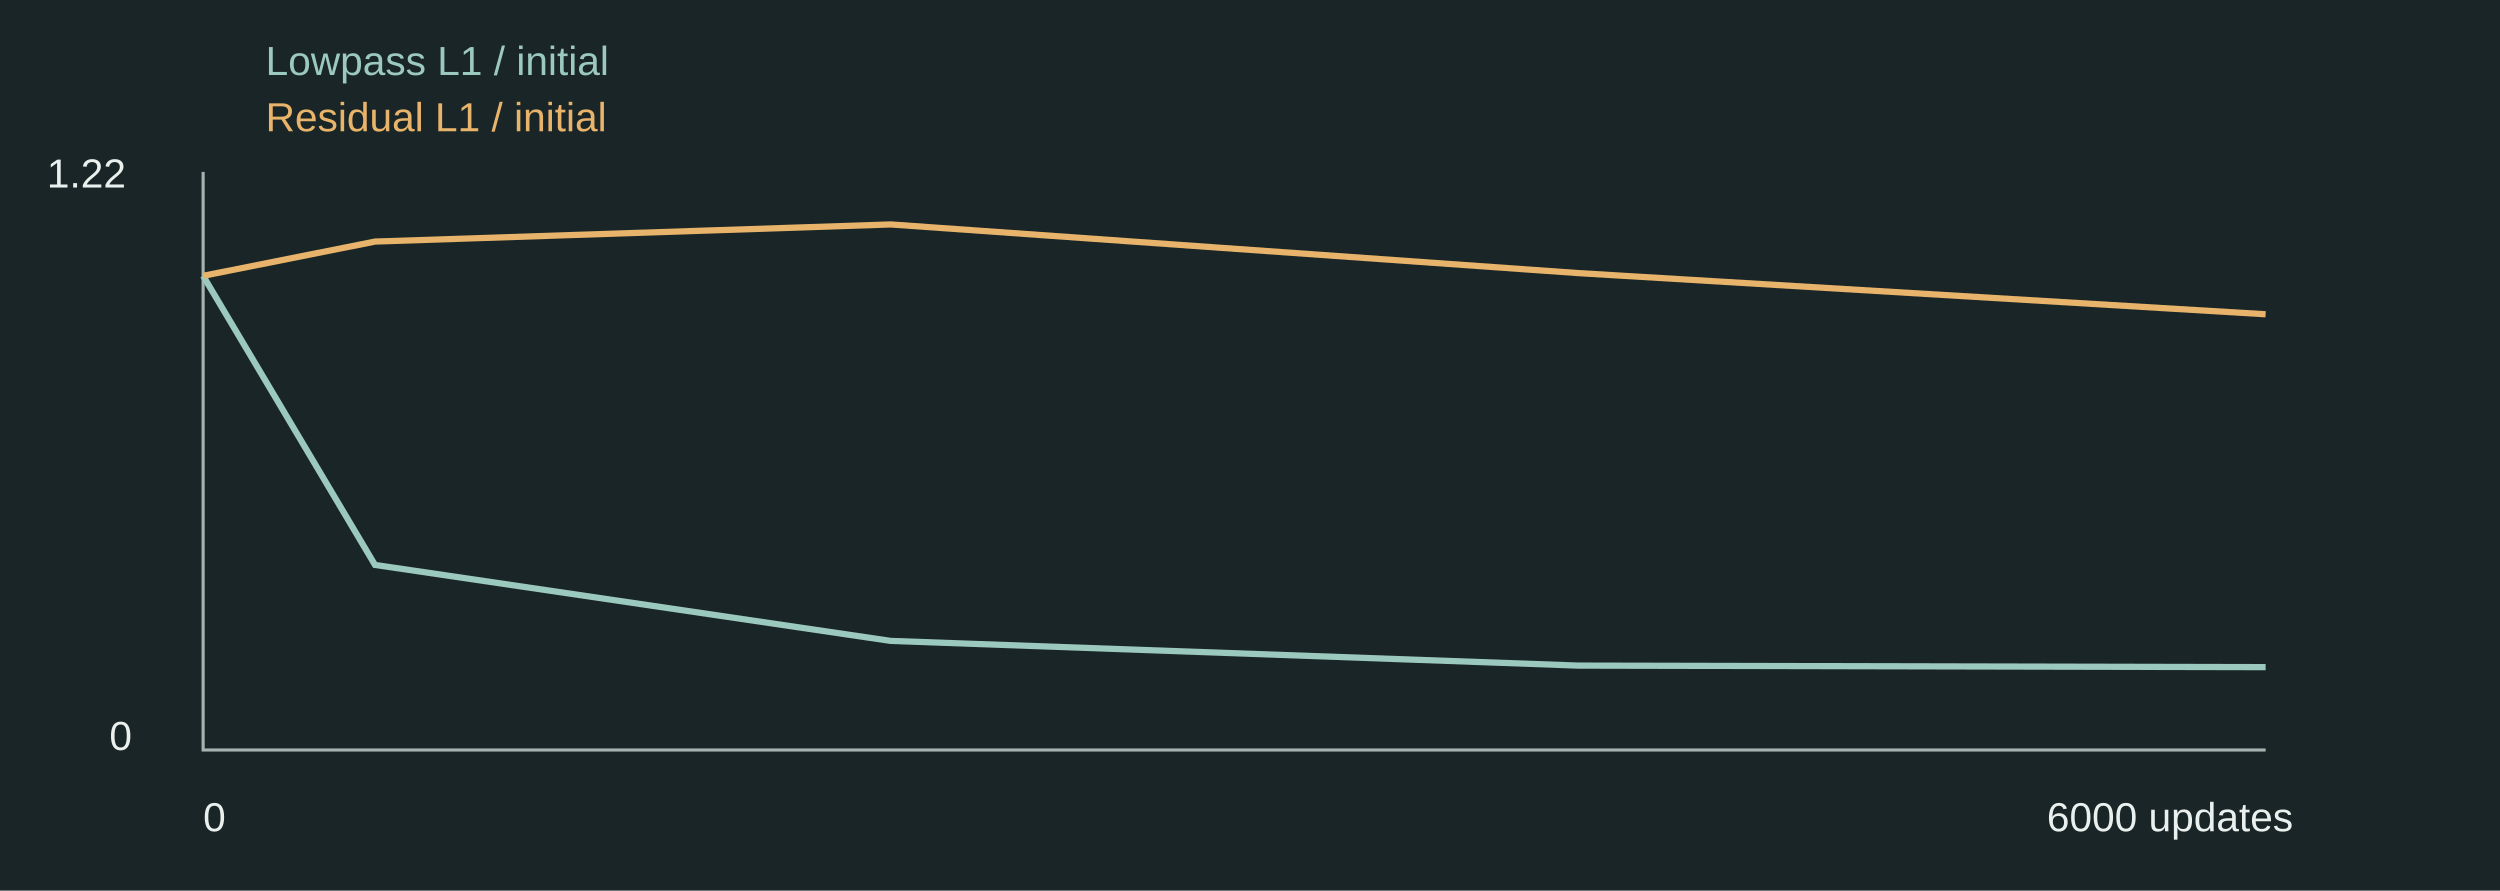
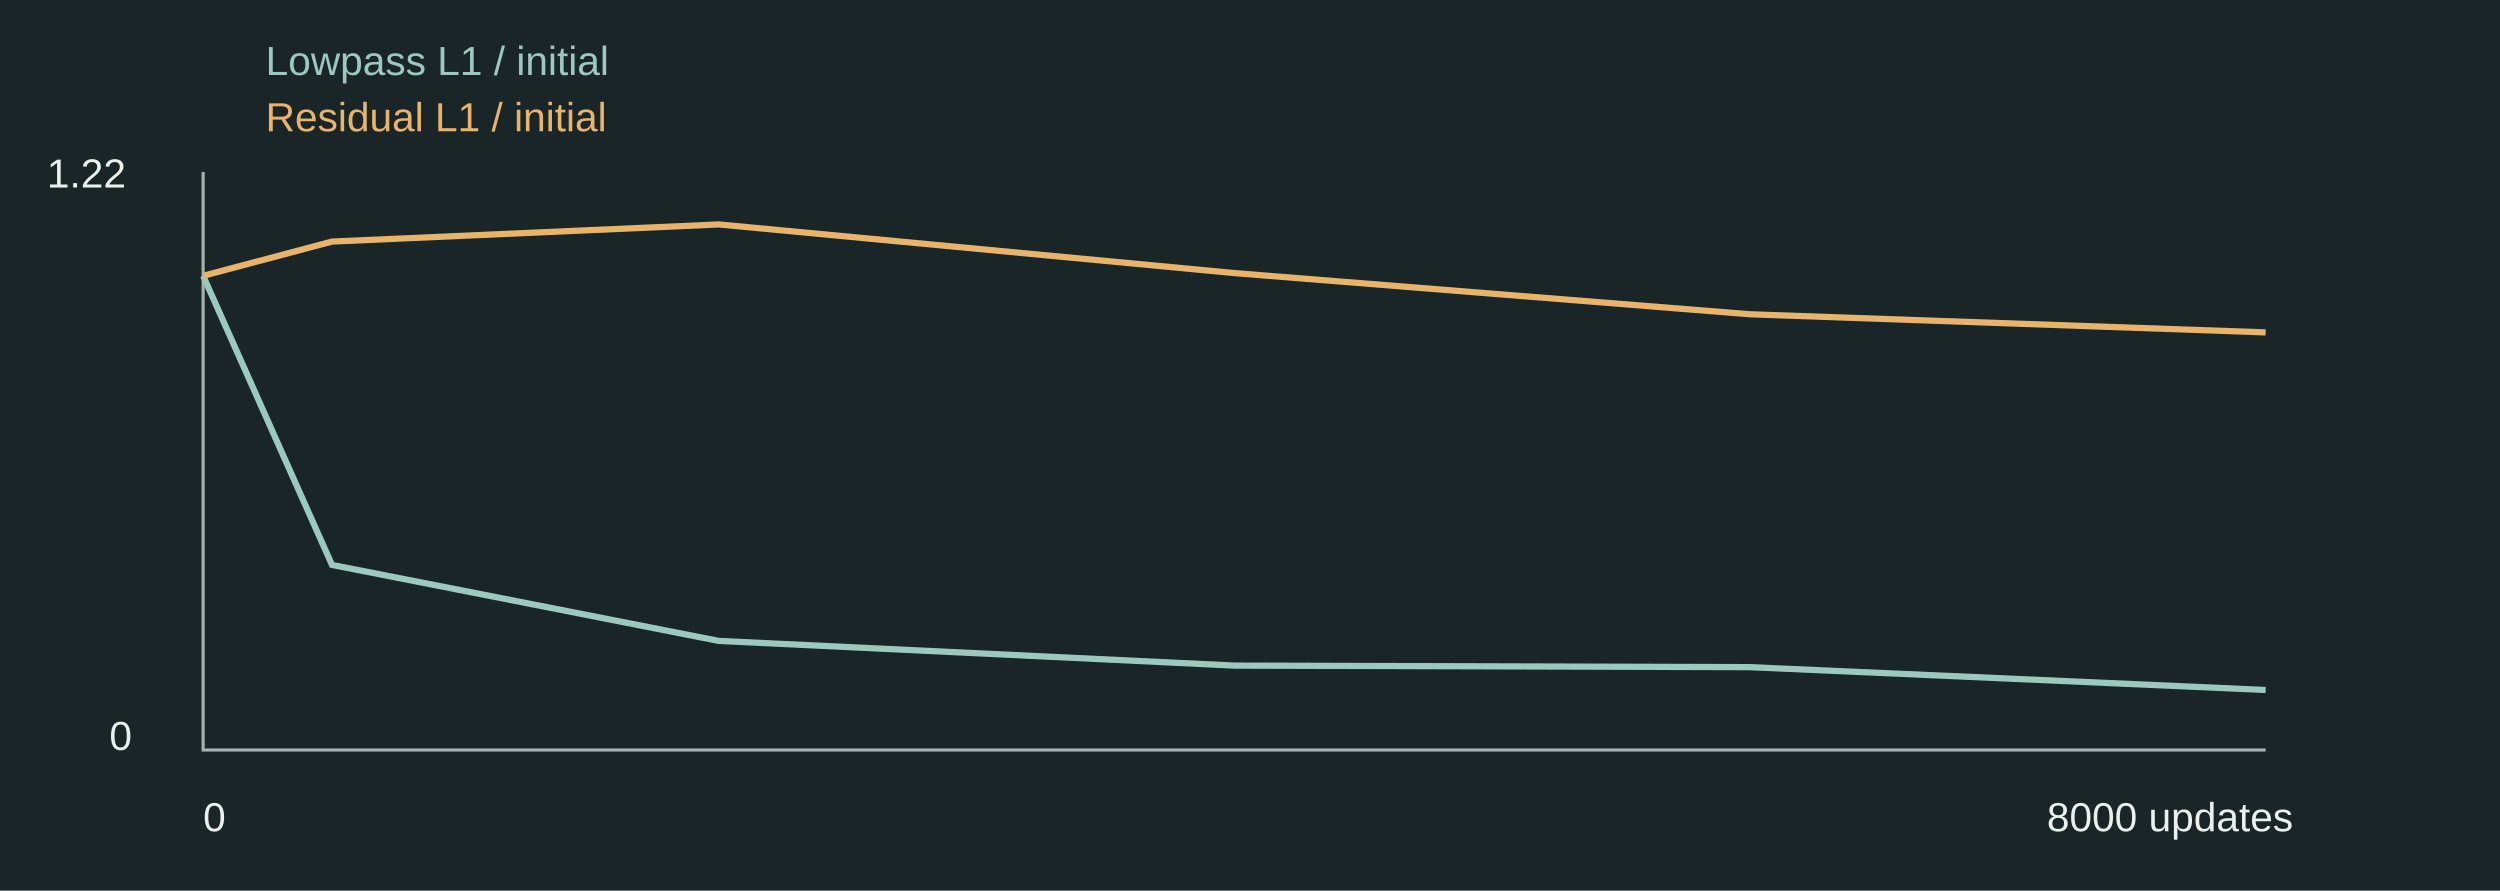
<svg xmlns="http://www.w3.org/2000/svg" width="800" height="285" viewBox="0 0 800 285">
  <rect width="800" height="285" fill="#192526" />
  <g font-family="Arial" font-size="13">
    <path d="M65 55 V240 H725" fill="none" stroke="#a5b3b0" />
-     <polyline points="65.00,88.26 120.00,180.78 285.00,205.09 505.00,212.99 725.00,213.49" fill="none" stroke="#9cc9bd" stroke-width="2" />
+     <polyline points="65.00,88.26 106.25,180.78 230.00,205.09 395.00,212.99 560.00,213.49 725.00,220.80" fill="none" stroke="#9cc9bd" stroke-width="2" />
    <text x="85" y="24" fill="#9cc9bd">Lowpass L1 / initial</text>
-     <polyline points="65.00,88.26 120.00,77.30 285.00,71.82 505.00,87.39 725.00,100.57" fill="none" stroke="#e8b36a" stroke-width="2" />
+     <polyline points="65.00,88.26 106.25,77.30 230.00,71.82 395.00,87.39 560.00,100.57 725.00,106.37" fill="none" stroke="#e8b36a" stroke-width="2" />
    <text x="85" y="42" fill="#e8b36a">Residual L1 / initial</text>
    <g fill="#eaf0ed">
      <text x="15" y="60">1.22</text>
      <text x="35" y="240">0</text>
      <text x="65" y="266">0</text>
-       <text x="655" y="266">6000 updates</text>
+       <text x="655" y="266">8000 updates</text>
    </g>
  </g>
</svg>
